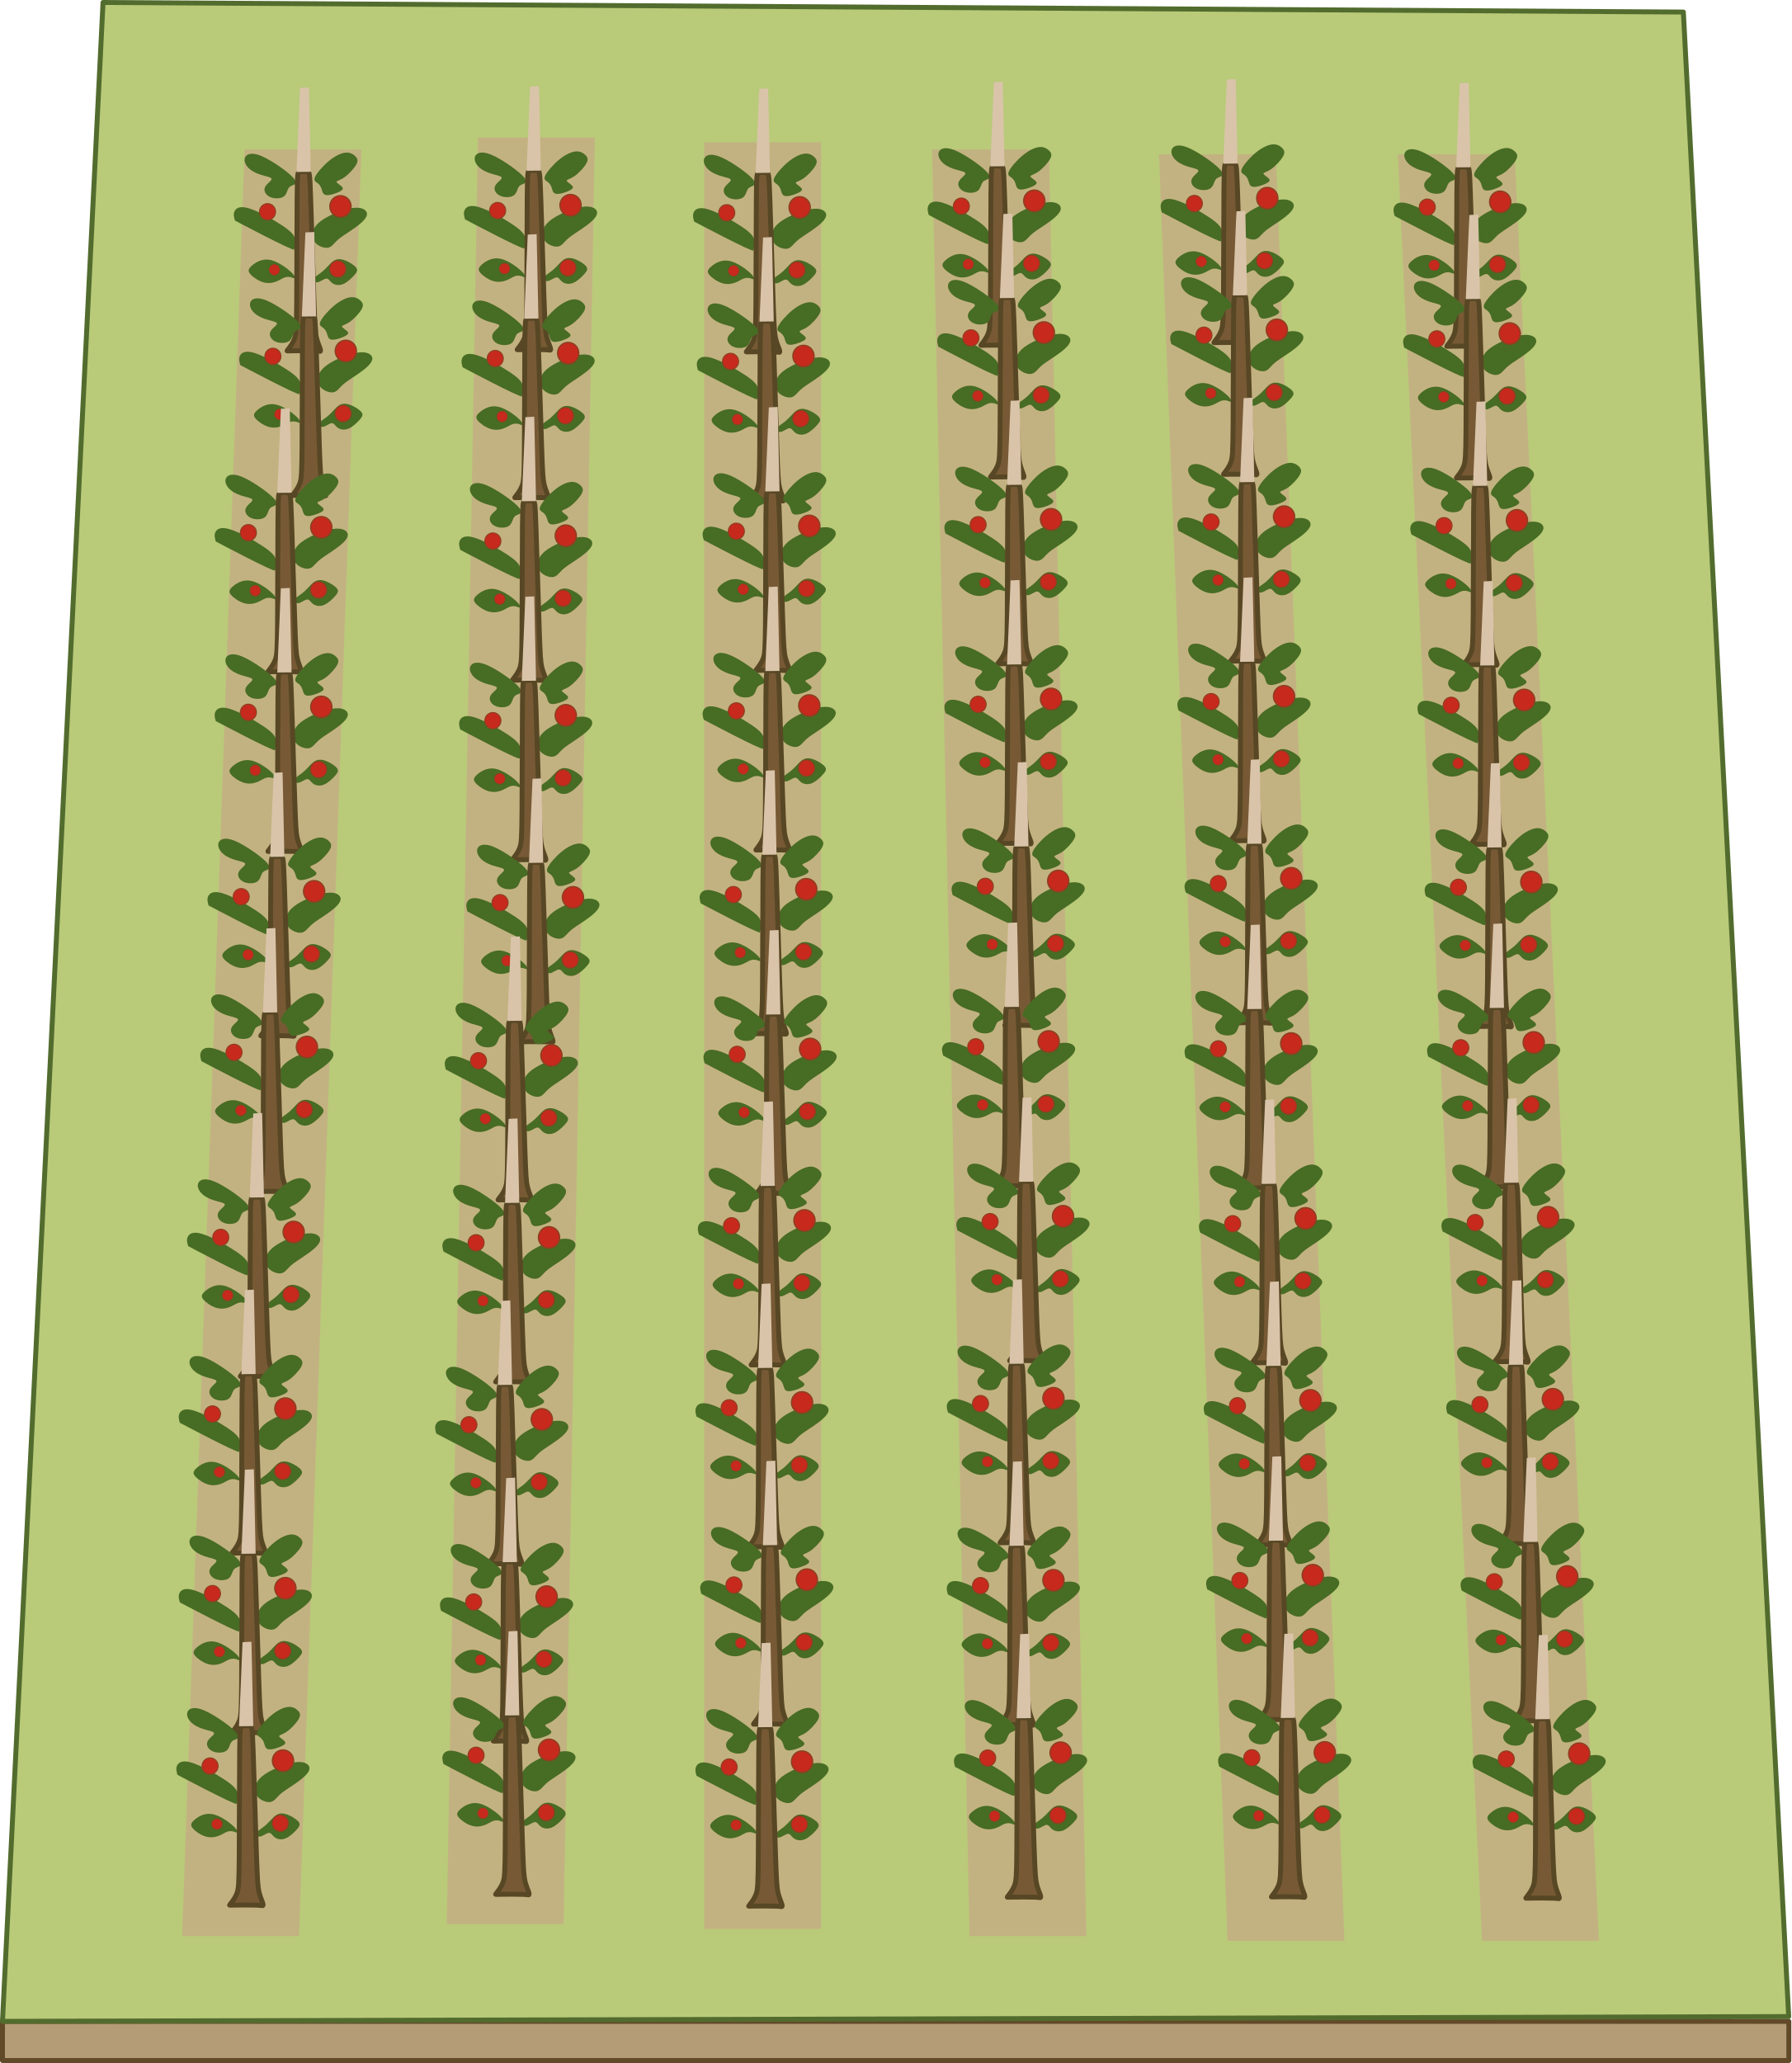
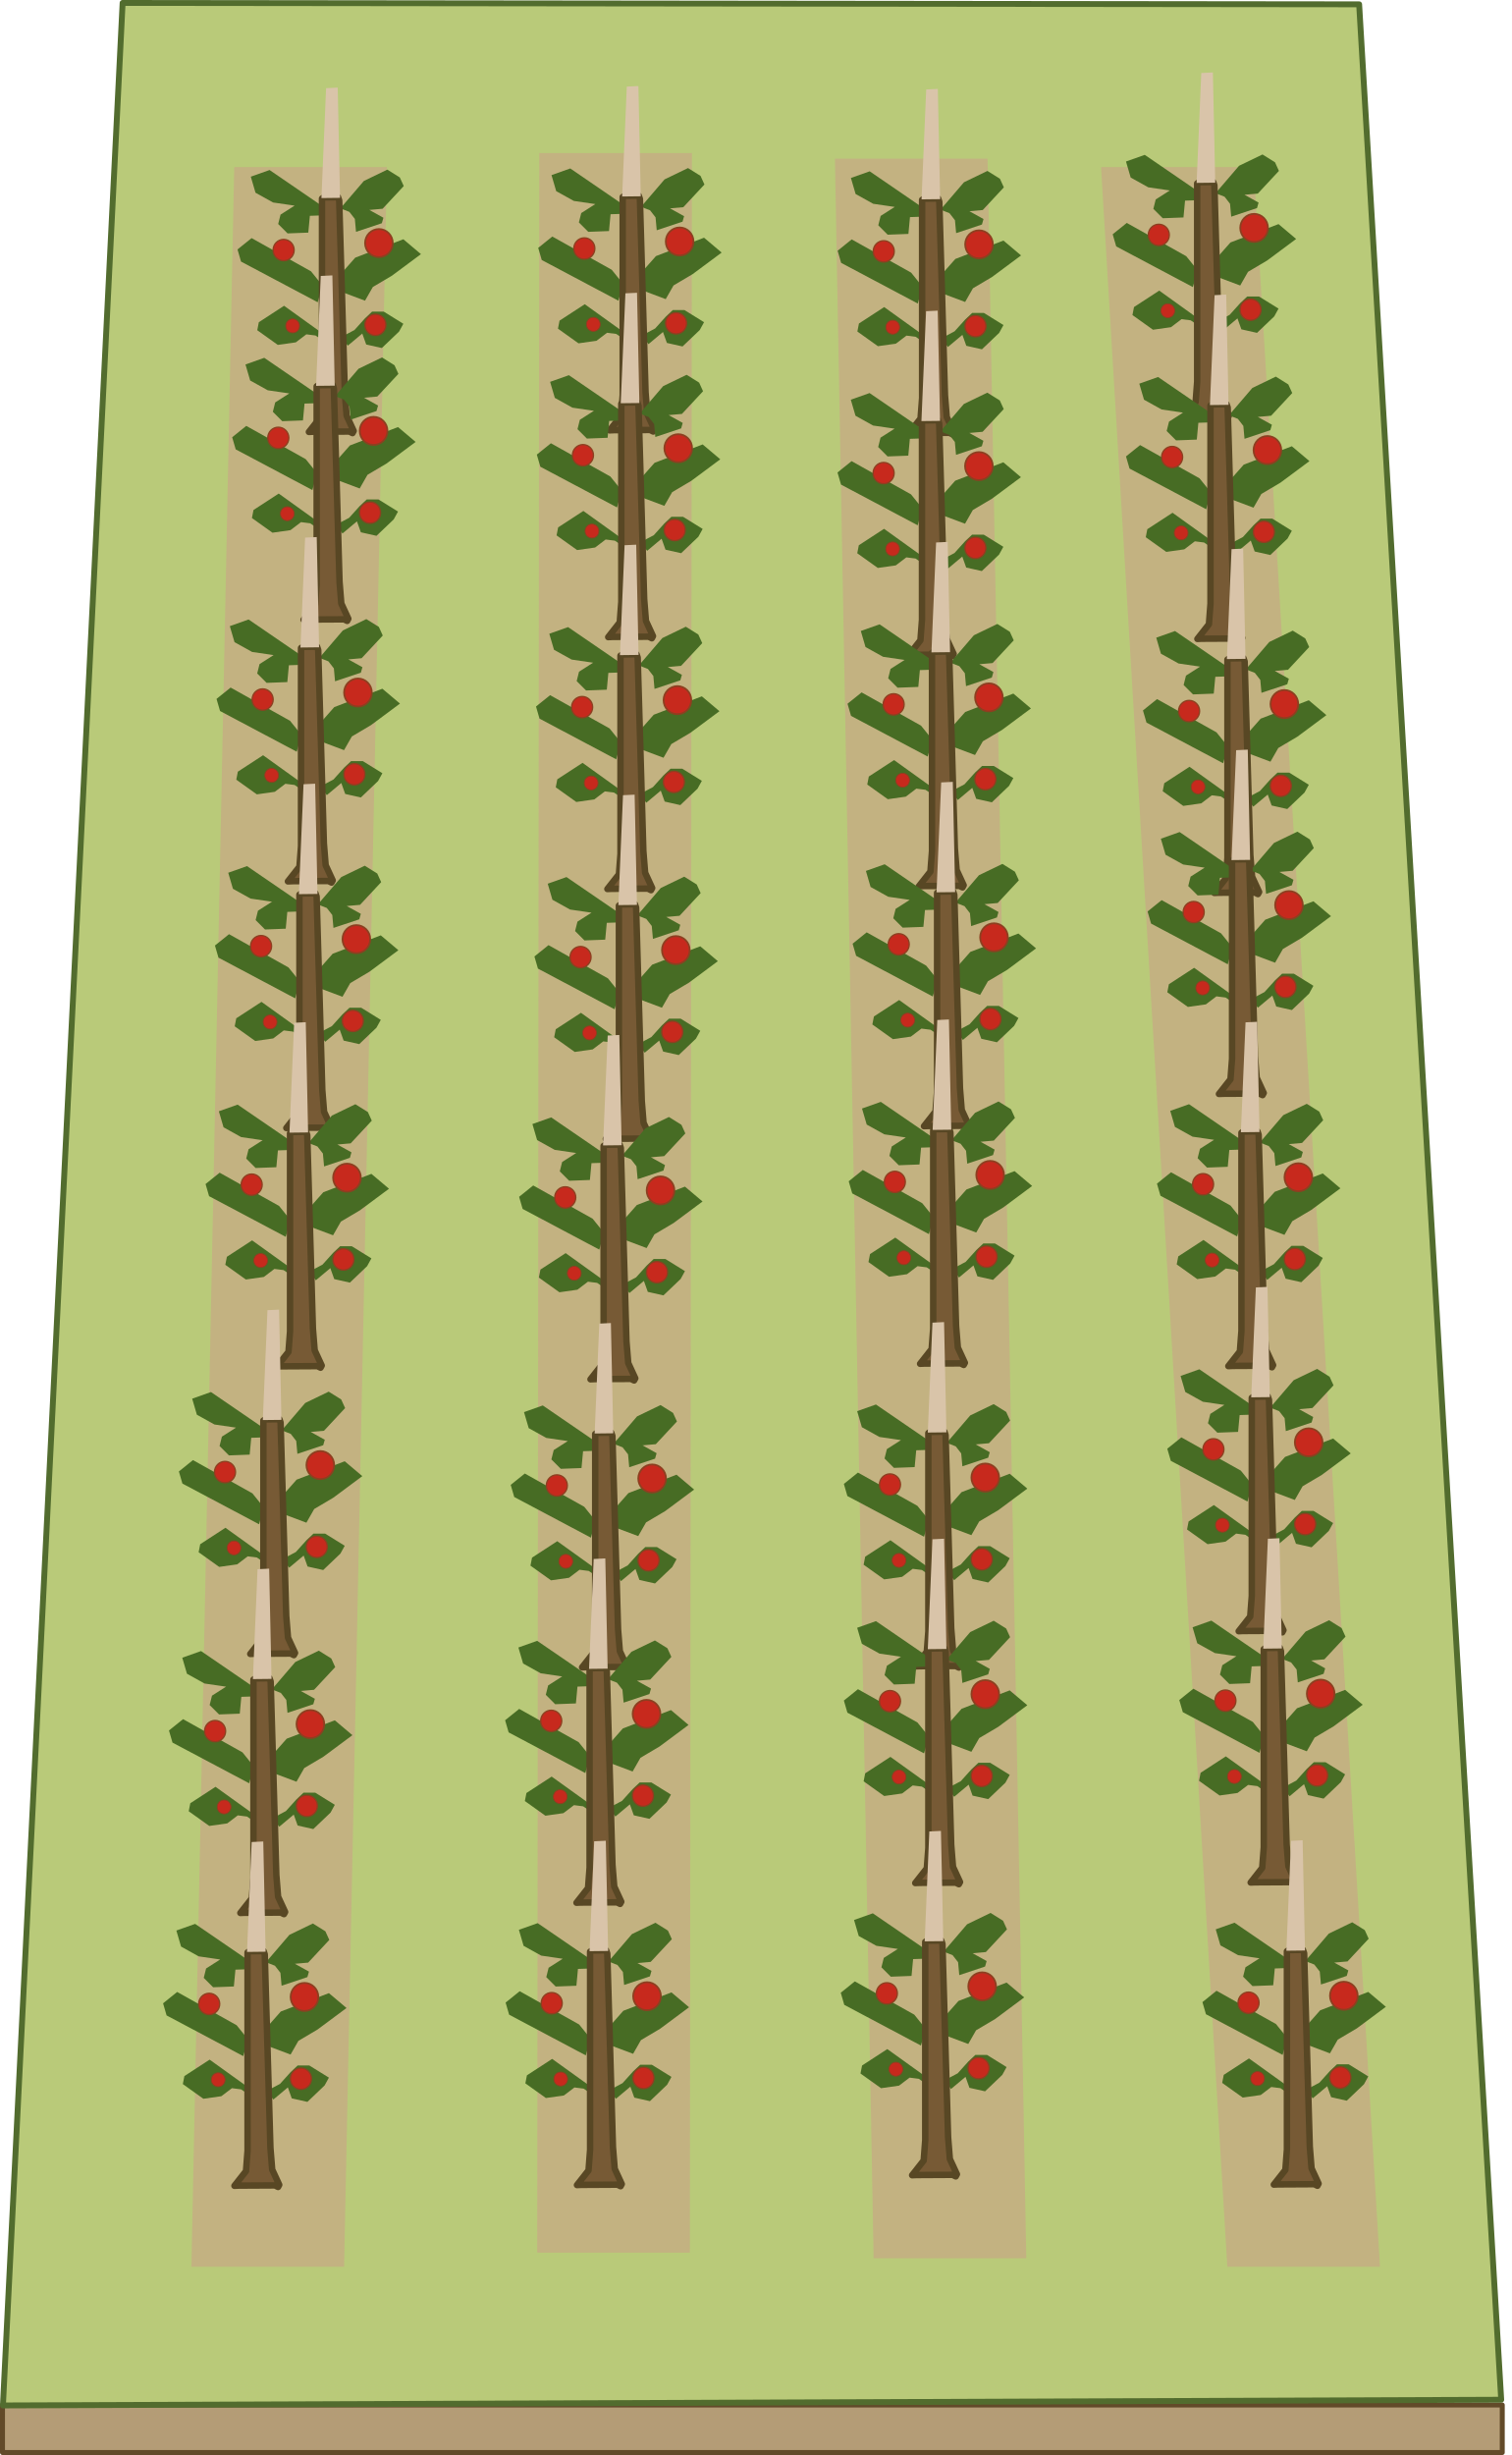
- <svg xmlns="http://www.w3.org/2000/svg" xmlns:xlink="http://www.w3.org/1999/xlink" width="182.275mm" height="209.881mm" viewBox="0 0 182.275 209.881" version="1.1" id="svg1">
+ <svg xmlns="http://www.w3.org/2000/svg" xmlns:xlink="http://www.w3.org/1999/xlink" width="129.264mm" height="209.881mm" viewBox="0 0 129.264 209.881" version="1.1" id="svg1">
  <defs id="defs1">
    </defs>
  <g id="layer1" transform="translate(-20.95136,-30.51388)">
    <g id="g20-3" transform="matrix(0.2645833,0,0,0.2645833,48.49096,0.7968883)" style="display:inline">
-       <rect style="fill:#b49c76;fill-opacity:1;stroke:#624a29;stroke-width:1.9;stroke-linecap:square;stroke-linejoin:round;stroke-dasharray:none;stroke-opacity:1" id="rect20-3" width="687.013" height="15.062" x="-103.137" y="889.554" />
-       <path style="display:inline;fill:#b9ca79;fill-opacity:1;stroke:#526c2e;stroke-width:1.9;stroke-linecap:square;stroke-linejoin:round;stroke-dasharray:none;stroke-opacity:1" d="m -103.137,889.554 38.676,-776.288 607.77,3.683 40.518,770.763 z" id="path10-7" />
+       <rect style="fill:#b49c76;fill-opacity:1;stroke:#624a29;stroke-width:1.611;stroke-linecap:square;stroke-linejoin:round;stroke-dasharray:none;stroke-opacity:1" id="rect20-3" width="484.688" height="15.35" x="-103.281" y="889.41" />
+       <path style="display:inline;fill:#b9ca79;fill-opacity:1;stroke:#526c2e;stroke-width:1.9;stroke-linecap:square;stroke-linejoin:round;stroke-dasharray:none;stroke-opacity:1" d="m -103.137,889.554 38.676,-776.288 399.616,0.446 45.914,774 z" id="path10-7" />
    </g>
-     <g id="g24" style="display:inline" transform="matrix(0.2645833,0,0,0.2645833,-143.7641,-0.8325837)">
-       <rect style="fill:#c3b281;fill-opacity:1;stroke:none;stroke-width:1.791;stroke-linecap:square;stroke-linejoin:round;stroke-dasharray:none;stroke-opacity:1" id="rect21" width="44.929" height="686.962" x="893.376" y="173.206" ry="0" />
-       <use x="0" y="0" xlink:href="#rect21" id="use21" transform="matrix(1,0,0.02094701,1,84.02588,2.76259)" />
-       <use x="0" y="0" xlink:href="#rect21" id="use21-8" transform="matrix(1,0,0.03840075,1,168.2524,4.575536)" />
-       <use x="0" y="0" xlink:href="#use21-8" id="use22" transform="matrix(1,0,0.00872687,1,90.29994,-4.0969598e-8)" />
+     <g id="g24" style="display:inline" transform="matrix(0.2905491,0,0,0.2612881,-165.5719,-1.173498)">
+       <rect style="fill:#c3b281;fill-opacity:1;stroke:none;stroke-width:1.791;stroke-linecap:square;stroke-linejoin:round;stroke-dasharray:none;stroke-opacity:1" id="rect21" width="44.929" height="687.056" x="884.812" y="173.229" ry="0" transform="matrix(1,0,0.01657259,0.9998627,0,0)" />
+       <use x="0" y="0" xlink:href="#rect21" id="use21" transform="matrix(1,0,0.03752187,1,71.81935,2.76259)" />
      <use x="0" y="0" xlink:href="#rect21" id="use23" transform="matrix(1,0,-0.01745374,1,-83.98908,-1.841727)" />
      <use x="0" y="0" xlink:href="#use23" id="use24" transform="matrix(1,0,-0.01745374,1,-86.78382,4.604317)" />
    </g>
-     <g id="g33" transform="matrix(0.2645833,0,0,0.2645833,-151.3446,-159.333)">
-       <g id="g32">
-         <path style="fill:#476c24;fill-opacity:1;stroke:none;stroke-width:1.9;stroke-linecap:square;stroke-linejoin:round;stroke-dasharray:none;stroke-opacity:1" d="m 1208.93,820.173 c -1.755,-1.602 -5.228,-4.096 -8.201,-4.537 -2.974,-0.441 -5.448,1.17 -6.763,2.369 -1.314,1.199 -1.468,1.986 -0.537,3.098 0.93,1.113 2.945,2.552 4.835,3.146 1.89,0.595 3.655,0.345 5.055,-0.173 1.4,-0.518 2.436,-1.305 3.405,-1.64 0.969,-0.336 1.87,-0.221 2.532,-0.019 0.662,0.201 1.084,0.489 1.276,0.278 0.192,-0.211 0.153,-0.921 -1.602,-2.523 z" id="path28" />
-         <path style="fill:#476c24;fill-opacity:1;stroke:none;stroke-width:1.9;stroke-linecap:square;stroke-linejoin:round;stroke-dasharray:none;stroke-opacity:1" d="m 1210.36,811.722 c -0.23,0.825 -22.791,-11.146 -22.791,-11.146 -0.345,-1.189 -0.691,-2.379 -0.173,-3.53 0.518,-1.151 1.899,-2.264 5.506,-1.189 3.607,1.074 9.439,4.336 12.911,6.657 3.472,2.321 4.585,3.703 4.911,5.218 0.326,1.516 -0.134,3.165 -0.364,3.99 z" id="path27" />
-         <path style="fill:#476c24;fill-opacity:1;stroke:none;stroke-width:1.9;stroke-linecap:square;stroke-linejoin:round;stroke-dasharray:none;stroke-opacity:1" d="m 1219.377,824.307 c 1.036,-0.173 2.456,-1.362 3.357,-1.42 0.902,-0.058 1.285,1.017 2.245,1.727 0.959,0.71 2.494,1.055 4.106,0.422 1.612,-0.633 3.3,-2.245 4.355,-3.434 1.055,-1.189 1.477,-1.957 0.729,-2.935 -0.748,-0.978 -2.667,-2.168 -4.201,-2.763 -1.535,-0.595 -2.686,-0.595 -3.607,-0.269 -0.921,0.326 -1.611,0.978 -2.475,1.88 -0.863,0.902 -1.899,2.053 -3.07,2.974 -1.17,0.921 -2.475,1.612 -2.801,2.379 -0.326,0.767 0.326,1.611 1.362,1.439 z" id="path29" />
-         <path style="fill:#476c24;fill-opacity:1;stroke:none;stroke-width:1.9;stroke-linecap:square;stroke-linejoin:round;stroke-dasharray:none;stroke-opacity:1" d="m 1218.552,809.189 c 1.209,1.285 3.357,2.091 4.815,1.823 1.458,-0.269 2.225,-1.611 3.549,-2.839 1.324,-1.228 3.204,-2.341 5.564,-3.952 2.36,-1.612 5.199,-3.722 5.755,-5.506 0.556,-1.784 -1.17,-3.242 -4.393,-3.069 -3.223,0.173 -7.942,1.976 -11.031,3.703 -3.089,1.727 -4.547,3.376 -5.141,5.084 -0.595,1.707 -0.326,3.472 0.882,4.758 z" id="path30" />
-         <path style="fill:#476c24;fill-opacity:1;stroke:none;stroke-width:1.9;stroke-linecap:square;stroke-linejoin:round;stroke-dasharray:none;stroke-opacity:1" d="m 1208.518,782.695 c -2.571,-2.225 -7.559,-5.64 -10.974,-7.022 -3.415,-1.381 -5.257,-0.729 -5.947,0.384 -0.691,1.113 -0.23,2.686 0.863,3.952 1.094,1.266 2.82,2.225 4.739,2.858 1.919,0.633 4.029,0.94 4.393,1.535 0.364,0.595 -1.017,1.477 -1.823,2.379 -0.806,0.902 -1.036,1.823 -0.691,2.743 0.345,0.921 1.266,1.842 2.744,2.264 1.477,0.422 3.511,0.345 4.604,-0.518 1.094,-0.863 1.247,-2.513 1.919,-3.357 0.671,-0.844 1.861,-0.882 2.379,-1.42 0.518,-0.537 0.365,-1.573 -2.206,-3.799 z" id="path31" />
-         <path style="fill:#476c24;fill-opacity:1;stroke:none;stroke-width:1.9;stroke-linecap:square;stroke-linejoin:round;stroke-dasharray:none;stroke-opacity:1" d="m 1218.398,783.751 c 0.71,-1.516 3.012,-4.201 5.314,-6.101 2.302,-1.899 4.604,-3.012 6.369,-3.185 1.765,-0.173 2.993,0.595 3.799,1.4 0.806,0.806 1.189,1.65 0.345,3.185 -0.844,1.535 -2.916,3.76 -4.604,4.93 -1.688,1.17 -2.993,1.285 -2.954,1.727 0.038,0.441 1.42,1.209 2.034,1.861 0.614,0.652 0.461,1.189 -0.882,1.88 -1.343,0.691 -3.875,1.535 -5.199,1.324 -1.324,-0.211 -1.439,-1.477 -1.765,-2.456 -0.326,-0.978 -0.863,-1.669 -1.573,-2.187 -0.71,-0.518 -1.592,-0.863 -0.882,-2.379 z" id="path32" />
+     <g id="use34" transform="matrix(0.2905491,0,0,0.2905491,-228.6519,-181.0277)">
+       <g id="g116">
+         <path style="fill:#476c24;fill-opacity:1;stroke:none;stroke-width:1.9;stroke-linecap:square;stroke-linejoin:round;stroke-dasharray:none;stroke-opacity:1" d="m 1210.648,821.065 c -3.472,-2.494 -6.945,-4.988 -10.417,-7.482 -2.475,1.612 -4.95,3.223 -7.424,4.835 -0.153,0.787 -0.307,1.573 -0.461,2.36 2.014,1.439 4.029,2.878 6.043,4.317 1.765,-0.249 3.53,-0.499 5.295,-0.748 1.036,-0.787 2.072,-1.573 3.108,-2.36 0.902,0.115 1.803,0.23 2.705,0.345 0.422,0.288 0.844,0.576 1.266,0.863 -0.038,-0.71 -0.077,-1.42 -0.115,-2.13 z" id="path111" />
+         <path style="fill:#476c24;fill-opacity:1;stroke:none;stroke-width:1.9;stroke-linecap:square;stroke-linejoin:round;stroke-dasharray:none;stroke-opacity:1" d="m 1210.13,812.547 -22.561,-11.971 c 0,0 -0.691,-2.379 -1.036,-3.568 1.381,-1.113 2.763,-2.225 4.144,-3.338 5.832,3.261 11.664,6.523 17.496,9.784 1.113,1.381 2.225,2.763 3.338,4.144 -0.46,1.65 -0.921,3.3 -1.381,4.95 z" id="path112" />
+         <path style="fill:#476c24;fill-opacity:1;stroke:none;stroke-width:1.9;stroke-linecap:square;stroke-linejoin:round;stroke-dasharray:none;stroke-opacity:1" d="m 1218.993,825.324 c 1.42,-1.189 2.839,-2.379 4.259,-3.568 0.384,1.074 0.767,2.149 1.151,3.223 1.535,0.345 3.07,0.691 4.604,1.036 1.688,-1.612 3.377,-3.223 5.065,-4.835 0.422,-0.767 0.844,-1.535 1.266,-2.302 -1.919,-1.189 -3.837,-2.379 -5.755,-3.568 -1.151,0 -2.302,0 -3.453,0 -0.691,0.652 -1.381,1.305 -2.072,1.957 -1.036,1.151 -2.072,2.302 -3.108,3.453 -1.304,0.691 -2.609,1.381 -3.914,2.072 0.652,0.844 1.304,1.688 1.957,2.532 z" id="path113" />
+         <path style="fill:#476c24;fill-opacity:1;stroke:none;stroke-width:1.9;stroke-linecap:square;stroke-linejoin:round;stroke-dasharray:none;stroke-opacity:1" d="m 1217.611,809.669 c 2.149,0.806 4.297,1.612 6.446,2.417 0.767,-1.343 1.535,-2.686 2.302,-4.029 1.88,-1.113 3.76,-2.225 5.64,-3.338 2.839,-2.11 5.679,-4.221 8.518,-6.331 -1.727,-1.458 -3.453,-2.916 -5.18,-4.374 -4.72,1.803 -9.439,3.607 -14.158,5.41 -1.458,1.65 -2.916,3.3 -4.374,4.95 0.269,1.765 0.537,3.53 0.806,5.295 z" id="path114" />
+         <path style="fill:#476c24;fill-opacity:1;stroke:none;stroke-width:1.9;stroke-linecap:square;stroke-linejoin:round;stroke-dasharray:none;stroke-opacity:1" d="m 1210.935,783.885 c -4.988,-3.415 -9.976,-6.83 -14.964,-10.245 -1.842,0.652 -3.683,1.305 -5.525,1.957 0.461,1.573 0.921,3.146 1.381,4.719 1.727,0.959 3.453,1.918 5.18,2.878 2.11,0.307 4.221,0.614 6.331,0.921 -1.381,0.883 -2.763,1.765 -4.144,2.647 -0.23,0.921 -0.46,1.842 -0.691,2.763 0.921,0.921 1.842,1.842 2.763,2.763 2.034,-0.077 4.067,-0.153 6.101,-0.23 0.153,-1.65 0.307,-3.3 0.46,-4.95 1.19,-0.038 2.379,-0.077 3.568,-0.115 -0.153,-1.036 -0.307,-2.072 -0.46,-3.108 z" id="path115" />
+         <path style="fill:#476c24;fill-opacity:1;stroke:none;stroke-width:1.9;stroke-linecap:square;stroke-linejoin:round;stroke-dasharray:none;stroke-opacity:1" d="m 1216.806,784.921 c 2.302,-2.686 4.604,-5.372 6.906,-8.058 2.302,-1.113 4.604,-2.225 6.907,-3.338 1.228,0.767 2.456,1.535 3.683,2.302 0.384,0.844 0.767,1.688 1.151,2.532 -2.072,2.225 -4.144,4.451 -6.216,6.676 -1.305,0.115 -2.609,0.23 -3.914,0.345 1.381,0.767 2.763,1.535 4.144,2.302 -0.153,0.537 -0.307,1.074 -0.46,1.612 -2.532,0.844 -5.065,1.688 -7.597,2.532 -0.115,-1.266 -0.23,-2.532 -0.345,-3.799 -0.537,-0.691 -1.074,-1.381 -1.612,-2.072 -0.882,-0.345 -1.765,-0.691 -2.647,-1.036 z" id="path116" />
      </g>
-       <path style="fill:#775a35;fill-opacity:1;stroke:#584724;stroke-width:1.9;stroke-linecap:square;stroke-linejoin:round;stroke-dasharray:none;stroke-opacity:1" d="m 1208.106,849.986 c 0.566,-0.719 1.698,-2.158 2.341,-3.885 0.643,-1.727 0.796,-3.741 0.873,-14.465 0.077,-10.724 0.077,-30.158 0.163,-39.933 0.086,-9.775 0.259,-9.89 1.046,-9.957 0.787,-0.067 2.187,-0.086 2.945,0.067 0.758,0.153 0.873,0.48 1.209,10.13 0.336,9.65 0.892,28.623 1.257,39.175 0.364,10.552 0.537,12.681 0.969,14.494 0.432,1.813 1.122,3.309 1.41,4.163 0.288,0.854 0.173,1.065 -0.038,1.094 -0.211,0.029 -0.518,-0.125 -2.437,-0.192 -1.919,-0.067 -5.448,-0.048 -7.434,-0.029 -1.986,0.019 -2.427,0.038 -2.647,0.048 -0.221,0.01 -0.221,0.01 0.345,-0.71 z" id="path24" />
-       <path style="fill:#d9c4a9;fill-opacity:1;stroke:none;stroke-width:1.9;stroke-linecap:square;stroke-linejoin:round;stroke-dasharray:none;stroke-opacity:1" d="m 1211.233,781.89 1.369,-32.336 3.418,-0.163 0.69,32.437 z" id="path26" />
-       <g id="g26" transform="translate(-155.3993,2.03673)">
-         <ellipse style="fill:#c7291d;fill-opacity:1;stroke:#8d3f20;stroke-width:0.4;stroke-linecap:round;stroke-linejoin:round;stroke-dasharray:none;stroke-opacity:1" id="path2-26" cx="1355.505" cy="795.157" rx="3.093" ry="3.134" />
-         <ellipse style="fill:#c7291d;fill-opacity:1;stroke:#8d3f20;stroke-width:0.527;stroke-linecap:round;stroke-linejoin:round;stroke-dasharray:none;stroke-opacity:1" id="path2-60" cx="1383.55" cy="793.099" rx="4.075" ry="4.128" />
-         <ellipse style="fill:#c7291d;fill-opacity:1;stroke:#8d3f20;stroke-width:0.4;stroke-linecap:round;stroke-linejoin:round;stroke-dasharray:none;stroke-opacity:1" id="path2-8" cx="1382.505" cy="817.157" rx="3.093" ry="3.134" />
-         <ellipse style="fill:#c7291d;fill-opacity:1;stroke:#8d3f20;stroke-width:0.262;stroke-linecap:round;stroke-linejoin:round;stroke-dasharray:none;stroke-opacity:1" id="path2-24" cx="1358.156" cy="817.468" rx="2.023" ry="2.049" />
+       <path style="fill:#775a35;fill-opacity:1;stroke:#584724;stroke-width:1.9;stroke-linecap:square;stroke-linejoin:round;stroke-dasharray:none;stroke-opacity:1" d="m 1207.54,850.705 c 1.132,-1.439 2.264,-2.878 3.396,-4.317 0.153,-2.014 0.307,-4.029 0.46,-6.043 0,-19.434 0,-38.868 0,-58.302 0.173,-0.115 0.345,-0.23 0.518,-0.345 1.401,-0.019 2.801,-0.038 4.201,-0.058 0.115,0.326 0.23,0.652 0.345,0.978 0.556,18.974 1.113,37.947 1.669,56.921 0.173,2.13 0.345,4.259 0.518,6.388 0.691,1.496 1.381,2.993 2.072,4.489 -0.115,0.211 -0.23,0.422 -0.345,0.633 -0.307,-0.153 -0.614,-0.307 -0.921,-0.46 -3.53,0.019 -7.06,0.038 -10.59,0.058 -0.441,0.019 -0.882,0.038 -1.324,0.058 z" id="path117" />
+       <path style="fill:#d9c4a9;fill-opacity:1;stroke:none;stroke-width:1.9;stroke-linecap:square;stroke-linejoin:round;stroke-dasharray:none;stroke-opacity:1" d="m 1211.233,781.89 1.369,-32.336 3.418,-0.163 0.69,32.437 z" id="path118" />
+       <g id="g121" transform="translate(-155.3993,2.03673)">
+         <ellipse style="fill:#c7291d;fill-opacity:1;stroke:#8d3f20;stroke-width:0.4;stroke-linecap:round;stroke-linejoin:round;stroke-dasharray:none;stroke-opacity:1" id="ellipse118" cx="1355.505" cy="795.157" rx="3.093" ry="3.134" />
+         <ellipse style="fill:#c7291d;fill-opacity:1;stroke:#8d3f20;stroke-width:0.527;stroke-linecap:round;stroke-linejoin:round;stroke-dasharray:none;stroke-opacity:1" id="ellipse119" cx="1383.55" cy="793.099" rx="4.075" ry="4.128" />
+         <ellipse style="fill:#c7291d;fill-opacity:1;stroke:#8d3f20;stroke-width:0.4;stroke-linecap:round;stroke-linejoin:round;stroke-dasharray:none;stroke-opacity:1" id="ellipse120" cx="1382.505" cy="817.157" rx="3.093" ry="3.134" />
+         <ellipse style="fill:#c7291d;fill-opacity:1;stroke:#8d3f20;stroke-width:0.262;stroke-linecap:round;stroke-linejoin:round;stroke-dasharray:none;stroke-opacity:1" id="ellipse121" cx="1358.156" cy="817.468" rx="2.023" ry="2.049" />
      </g>
    </g>
-     <use x="0" y="0" xlink:href="#g33" id="use33" transform="translate(-23.69986,-0.3741233)" />
-     <use x="0" y="0" xlink:href="#use33" id="use34" transform="translate(-23.70852,0.2732057)" />
-     <use x="0" y="0" xlink:href="#use34" id="use35" transform="translate(-23.87214,0.6682307)" />
-     <use x="0" y="0" xlink:href="#use35" id="use36" transform="translate(-23.31349,-0.2227433)" />
-     <use x="0" y="0" xlink:href="#use36" id="use37" transform="translate(-23.41442,0.1218237)" />
-     <use x="0" y="0" xlink:href="#g33" id="use38" transform="translate(0.9745792,13.40048)" />
-     <use x="0" y="0" xlink:href="#use33" id="use39" transform="translate(0.9745792,13.40048)" />
-     <use x="0" y="0" xlink:href="#use34" id="use40" transform="translate(0.9745792,13.40048)" />
-     <use x="0" y="0" xlink:href="#use35" id="use41" transform="translate(0.3863682,15.12331)" />
-     <use x="0" y="0" xlink:href="#use36" id="use42" transform="translate(-0.2436438,15.05195)" />
-     <use x="0" y="0" xlink:href="#use37" id="use43" transform="translate(0.5464072,14.70738)" />
-     <use x="0" y="0" xlink:href="#use38" id="use44" transform="translate(0.7309352,19.00432)" />
-     <use x="0" y="0" xlink:href="#use39" id="use45" transform="translate(0.7309352,19.00432)" />
-     <use x="0" y="0" xlink:href="#use40" id="use46" transform="translate(0.7309352,19.00432)" />
-     <use x="0" y="0" xlink:href="#use41" id="use47" transform="translate(0.5882112,17.28148)" />
-     <use x="0" y="0" xlink:href="#use42" id="use48" transform="translate(-0.2436438,18.57107)" />
-     <use x="0" y="0" xlink:href="#use43" id="use49" transform="translate(-2.495569,17.94106)" />
-     <use x="0" y="0" xlink:href="#use44" id="use50" transform="translate(0.7309352,18.27338)" />
-     <use x="0" y="0" xlink:href="#use45" id="use51" transform="translate(2.1311474e-7,18.27338)" />
-     <use x="0" y="0" xlink:href="#use46" id="use52" transform="translate(2.1311474e-7,18.27338)" />
-     <use x="0" y="0" xlink:href="#use47" id="use53" transform="translate(2.1311474e-7,18.27338)" />
-     <use x="0" y="0" xlink:href="#use48" id="use54" transform="translate(2.1311474e-7,18.27338)" />
-     <use x="0" y="0" xlink:href="#use49" id="use55" transform="translate(2.1311474e-7,18.27338)" />
-     <use x="0" y="0" xlink:href="#use50" id="use56" transform="translate(0.7309352,18.51703)" />
-     <use x="0" y="0" xlink:href="#use51" id="use57" transform="translate(0.7309352,18.51703)" />
-     <use x="0" y="0" xlink:href="#use52" id="use58" transform="translate(0.7309352,18.51703)" />
-     <use x="0" y="0" xlink:href="#use53" id="use59" transform="translate(-0.3027628,18.68931)" />
-     <use x="0" y="0" xlink:href="#use54" id="use60" transform="translate(0.7309352,18.51703)" />
-     <use x="0" y="0" xlink:href="#use55" id="use61" transform="translate(-0.7309348,18.76067)" />
-     <use x="0" y="0" xlink:href="#use56" id="use62" transform="translate(0.2436442,16.32422)" />
-     <use x="0" y="0" xlink:href="#use57" id="use63" transform="translate(2.1311474e-7,16.81151)" />
-     <use x="0" y="0" xlink:href="#use58" id="use64" transform="translate(-0.9745798,16.32422)" />
-     <use x="0" y="0" xlink:href="#use59" id="use65" transform="translate(0.3914402,16.25286)" />
-     <use x="0" y="0" xlink:href="#use60" id="use66" transform="translate(-2.192806,16.08057)" />
-     <use x="0" y="0" xlink:href="#use61" id="use67" transform="translate(-0.7309348,15.83693)" />
-     <use x="0" y="0" xlink:href="#use62" id="use225" transform="translate(1.46187,17.78609)" />
-     <use x="0" y="0" xlink:href="#use63" id="use226" transform="translate(1.46187,17.78609)" />
-     <use x="0" y="0" xlink:href="#use64" id="use227" transform="translate(1.46187,17.78609)" />
-     <use x="0" y="0" xlink:href="#use65" id="use228" transform="translate(-0.5759688,17.44152)" />
-     <use x="0" y="0" xlink:href="#use66" id="use229" transform="translate(-0.2436438,18.51703)" />
-     <use x="0" y="0" xlink:href="#use67" id="use230" transform="translate(-1.348706,18.81979)" />
-     <use x="0" y="0" xlink:href="#use225" id="use231" transform="translate(0.4872912,18.51703)" />
-     <use x="0" y="0" xlink:href="#use226" id="use232" transform="translate(0.4872912,18.51703)" />
-     <use x="0" y="0" xlink:href="#use227" id="use233" transform="translate(-0.9745798,18.51703)" />
-     <use x="0" y="0" xlink:href="#use228" id="use234" transform="translate(-0.2436438,18.51703)" />
-     <use x="0" y="0" xlink:href="#use229" id="use235" transform="translate(-0.7309348,18.51703)" />
-     <use x="0" y="0" xlink:href="#use230" id="use236" transform="translate(-0.8440998,17.97062)" />
-     <use x="0" y="0" xlink:href="#use231" id="use237" transform="translate(1.46187,18.02974)" />
-     <use x="0" y="0" xlink:href="#use232" id="use238" transform="translate(0.2436442,17.78609)" />
-     <use x="0" y="0" xlink:href="#use233" id="use239" transform="translate(2.1311474e-7,18.51703)" />
-     <use x="0" y="0" xlink:href="#use234" id="use240" transform="translate(0.4872912,18.02974)" />
-     <use x="0" y="0" xlink:href="#use235" id="use241" transform="translate(0.4872912,18.02974)" />
-     <use x="0" y="0" xlink:href="#use236" id="use242" transform="translate(2.1311474e-7,18.27338)" />
-     <use x="0" y="0" xlink:href="#use237" id="use243" transform="translate(1.218226,18.02974)" />
-     <use x="0" y="0" xlink:href="#use238" id="use244" transform="translate(1.218226,18.02974)" />
-     <use x="0" y="0" xlink:href="#use239" id="use245" transform="translate(0.7309352,17.54245)" />
-     <use x="0" y="0" xlink:href="#use240" id="use246" transform="translate(-0.4872908,18.51703)" />
-     <use x="0" y="0" xlink:href="#use241" id="use247" transform="translate(0.2436442,15.59328)" />
-     <use x="0" y="0" xlink:href="#use242" id="use248" transform="translate(-0.2436438,17.54245)" />
+     <use x="0" y="0" xlink:href="#use34" id="use35" transform="translate(-23.52035,1.407453)" />
+     <use x="0" y="0" xlink:href="#use35" id="use36" transform="translate(-25.60144,-0.2446027)" />
+     <use x="0" y="0" xlink:href="#use36" id="use37" transform="translate(-25.71227,0.1337793)" />
+     <use x="0" y="0" xlink:href="#use34" id="use40" transform="translate(1.138489,18.99209)" />
+     <use x="0" y="0" xlink:href="#use35" id="use41" transform="translate(-0.01005713,18.95672)" />
+     <use x="0" y="0" xlink:href="#use36" id="use42" transform="translate(-0.118772,17.67373)" />
+     <use x="0" y="0" xlink:href="#use37" id="use43" transform="translate(-0.4558147,16.0547)" />
+     <use x="0" y="0" xlink:href="#use40" id="use46" transform="translate(1.449554,21.71556)" />
+     <use x="0" y="0" xlink:href="#use41" id="use47" transform="translate(0.8557329,19.77151)" />
+     <use x="0" y="0" xlink:href="#use42" id="use48" transform="translate(-0.06976396,21.53561)" />
+     <use x="0" y="0" xlink:href="#use43" id="use49" transform="translate(-1.338062,22.36997)" />
+     <use x="0" y="0" xlink:href="#use46" id="use52" transform="translate(0.3942081,17.1866)" />
+     <use x="0" y="0" xlink:href="#use47" id="use53" transform="translate(0.4357168,20.5133)" />
+     <use x="0" y="0" xlink:href="#use48" id="use54" transform="translate(-0.135404,21.36998)" />
+     <use x="0" y="0" xlink:href="#use49" id="use55" transform="translate(-0.135404,21.08442)" />
+     <use x="0" y="0" xlink:href="#use52" id="use58" transform="translate(0.8026682,23.26675)" />
+     <use x="0" y="0" xlink:href="#use53" id="use59" transform="translate(-0.3324755,20.31228)" />
+     <use x="0" y="0" xlink:href="#use54" id="use60" transform="translate(-1.309023,20.54543)" />
+     <use x="0" y="0" xlink:href="#use55" id="use61" transform="translate(-0.8026677,20.39065)" />
+     <use x="0" y="0" xlink:href="#use58" id="use64" transform="translate(0.8838117,22.66274)" />
+     <use x="0" y="0" xlink:href="#use59" id="use65" transform="translate(-0.4148208,25.87232)" />
+     <use x="0" y="0" xlink:href="#use60" id="use66" transform="translate(-0.7186518,24.62728)" />
+     <use x="0" y="0" xlink:href="#use61" id="use67" transform="translate(-2.280851,24.57089)" />
+     <use x="0" y="0" xlink:href="#use64" id="use227" transform="translate(1.025342,21.48563)" />
+     <use x="0" y="0" xlink:href="#use65" id="use228" transform="translate(0.00101371,18.5197)" />
+     <use x="0" y="0" xlink:href="#use66" id="use229" transform="translate(-0.4787237,20.12309)" />
+     <use x="0" y="0" xlink:href="#use67" id="use230" transform="translate(-0.8475585,22.14492)" />
+     <use x="0" y="0" xlink:href="#use227" id="use233" transform="translate(1.979792,25.82466)" />
+     <use x="0" y="0" xlink:href="#use228" id="use234" transform="translate(-0.2675546,24.97998)" />
+     <use x="0" y="0" xlink:href="#use229" id="use235" transform="translate(0.04200871,24.1353)" />
+     <use x="0" y="0" xlink:href="#use230" id="use236" transform="translate(-0.5046003,23.3241)" />
  </g>
</svg>
